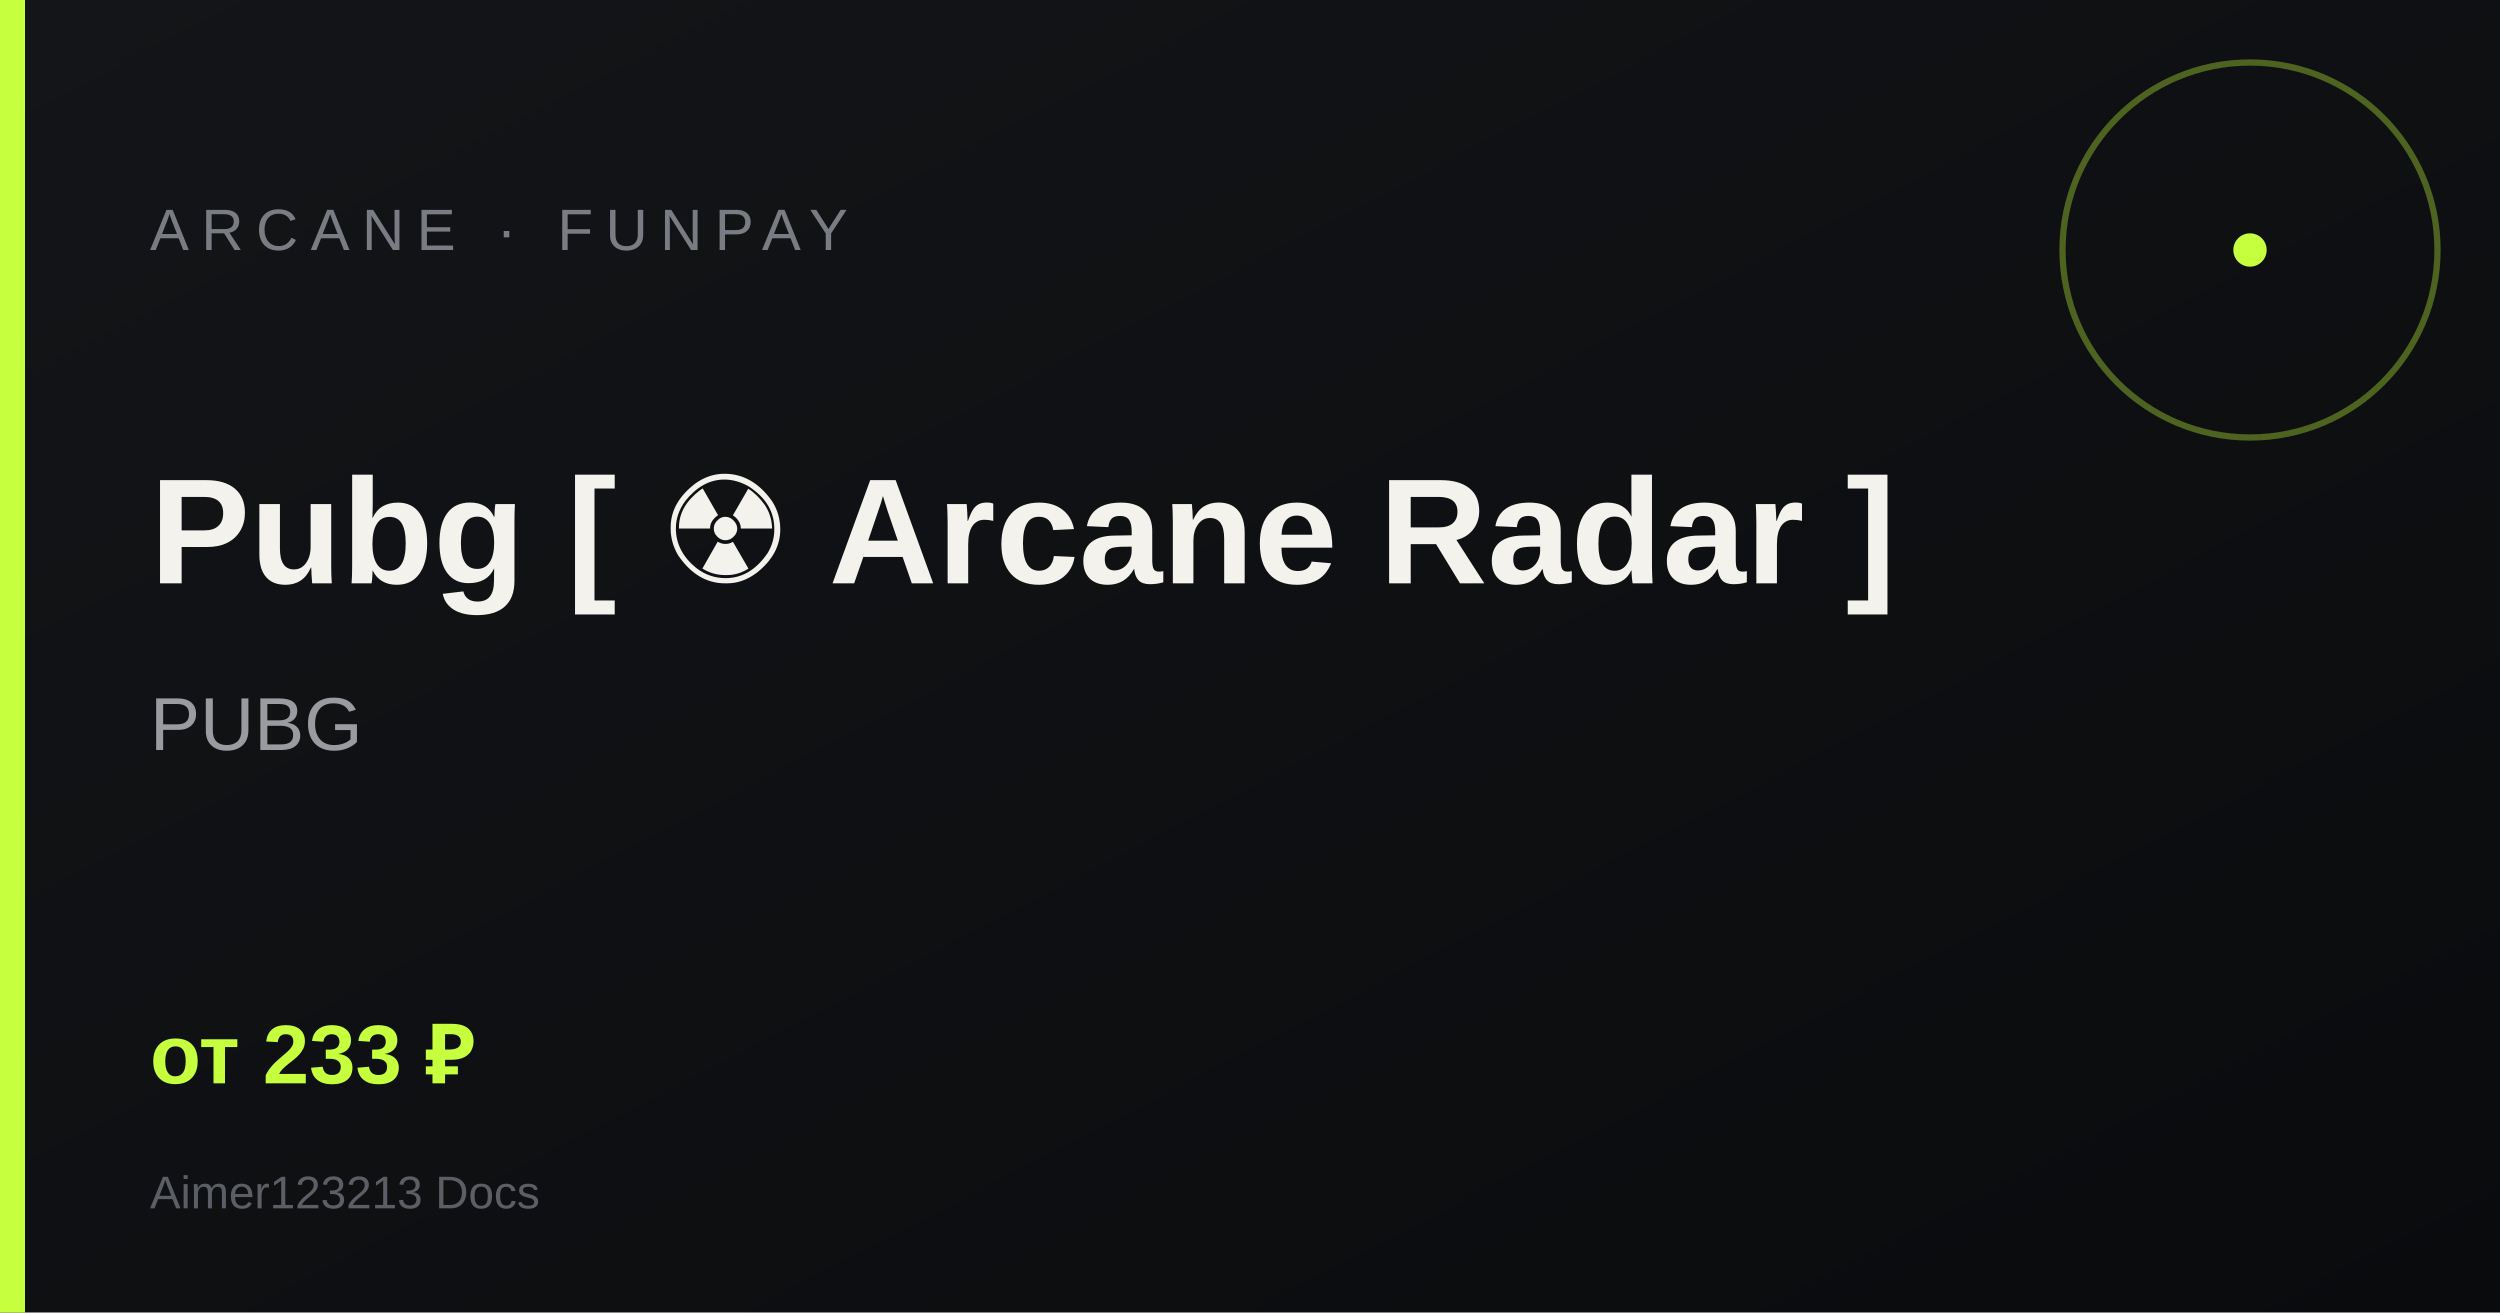
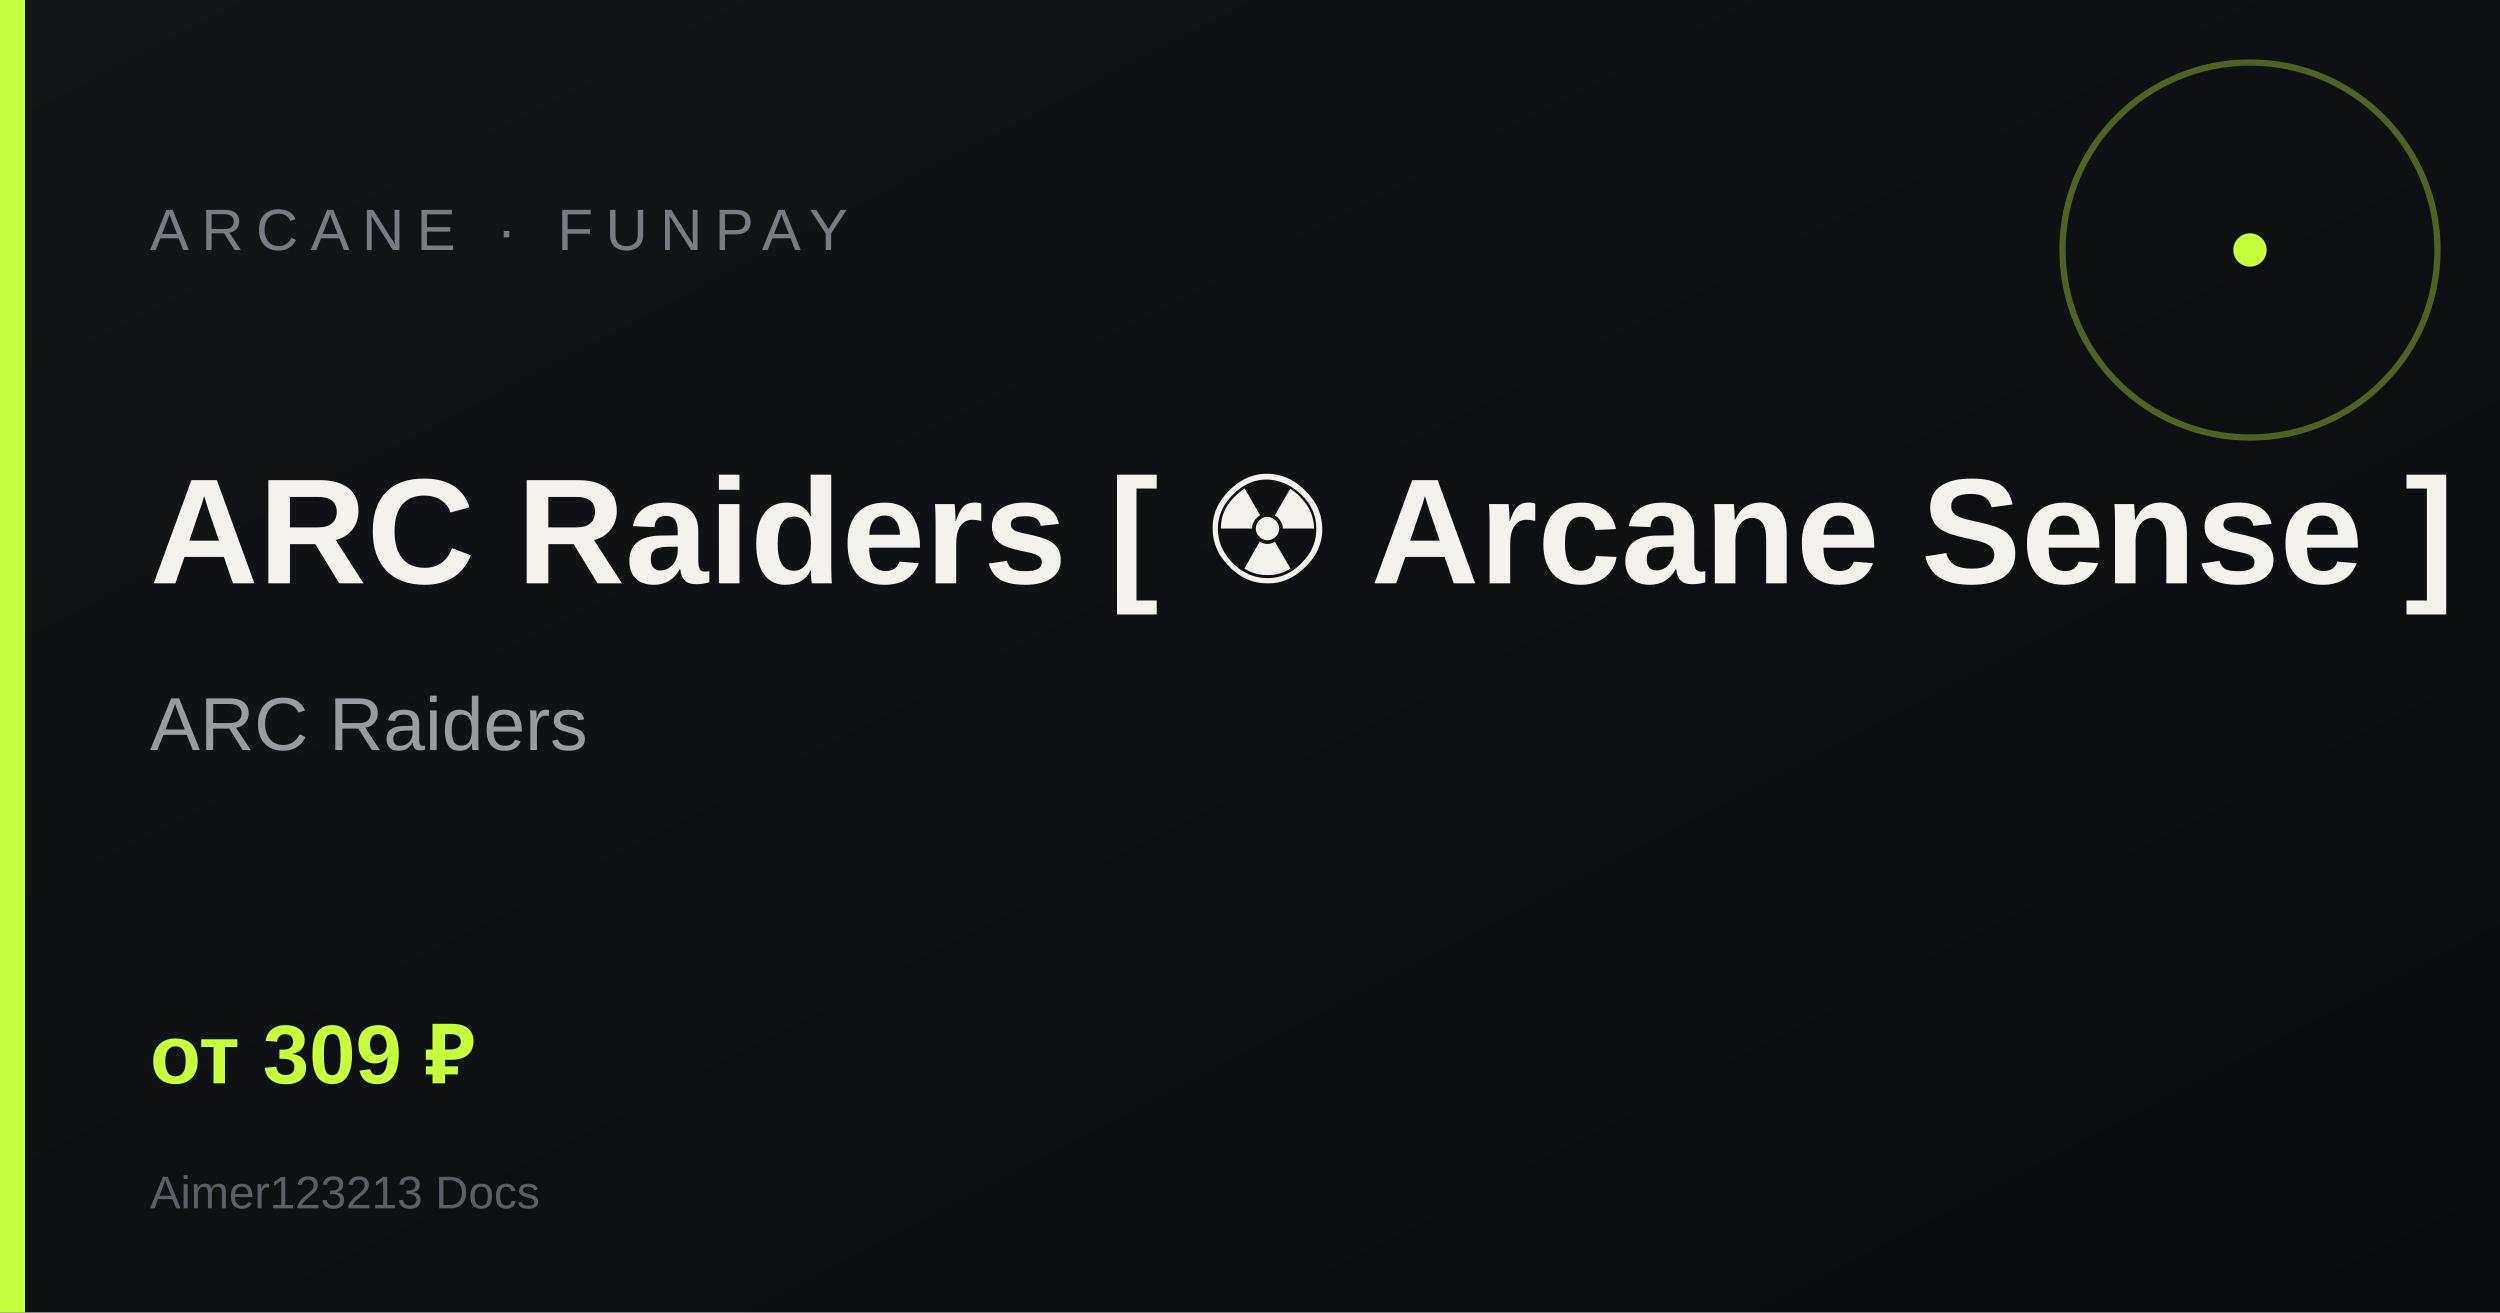
<svg xmlns="http://www.w3.org/2000/svg" width="1200" height="630" viewBox="0 0 1200 630">
  <defs>
    <linearGradient id="g" x1="0" y1="0" x2="1" y2="1">
      <stop offset="0%" stop-color="#141518" />
      <stop offset="100%" stop-color="#0a0b0d" />
    </linearGradient>
  </defs>
  <rect width="1200" height="630" fill="url(#g)" />
  <rect x="0" y="0" width="12" height="630" fill="#c6ff3d" />
  <circle cx="1080" cy="120" r="90" fill="none" stroke="#c6ff3d" stroke-width="3" opacity=".35" />
  <circle cx="1080" cy="120" r="8" fill="#c6ff3d" />
  <text x="72" y="120" fill="#7a7c83" font-family="Arial, sans-serif" font-size="28" letter-spacing="6">ARCANE · FUNPAY</text>
-   <text x="72" y="280" fill="#f3f2ed" font-family="Arial, sans-serif" font-size="72" font-weight="700">Pubg [ ☢ Arcane Radar ]</text>
-   <text x="72" y="360" fill="#9a9ba1" font-family="Arial, sans-serif" font-size="36">PUBG</text>
-   <text x="72" y="520" fill="#c6ff3d" font-family="Arial, sans-serif" font-size="40" font-weight="700">от 233 ₽</text>
+   <text x="72" y="280" fill="#f3f2ed" font-family="Arial, sans-serif" font-size="72" font-weight="700">ARC Raiders [ ☢ Arcane Sense ]</text>
+   <text x="72" y="360" fill="#9a9ba1" font-family="Arial, sans-serif" font-size="36">ARC Raiders</text>
+   <text x="72" y="520" fill="#c6ff3d" font-family="Arial, sans-serif" font-size="40" font-weight="700">от 309 ₽</text>
  <text x="72" y="580" fill="#5c5e65" font-family="Arial, sans-serif" font-size="22">Aimer123213 Docs</text>
</svg>
